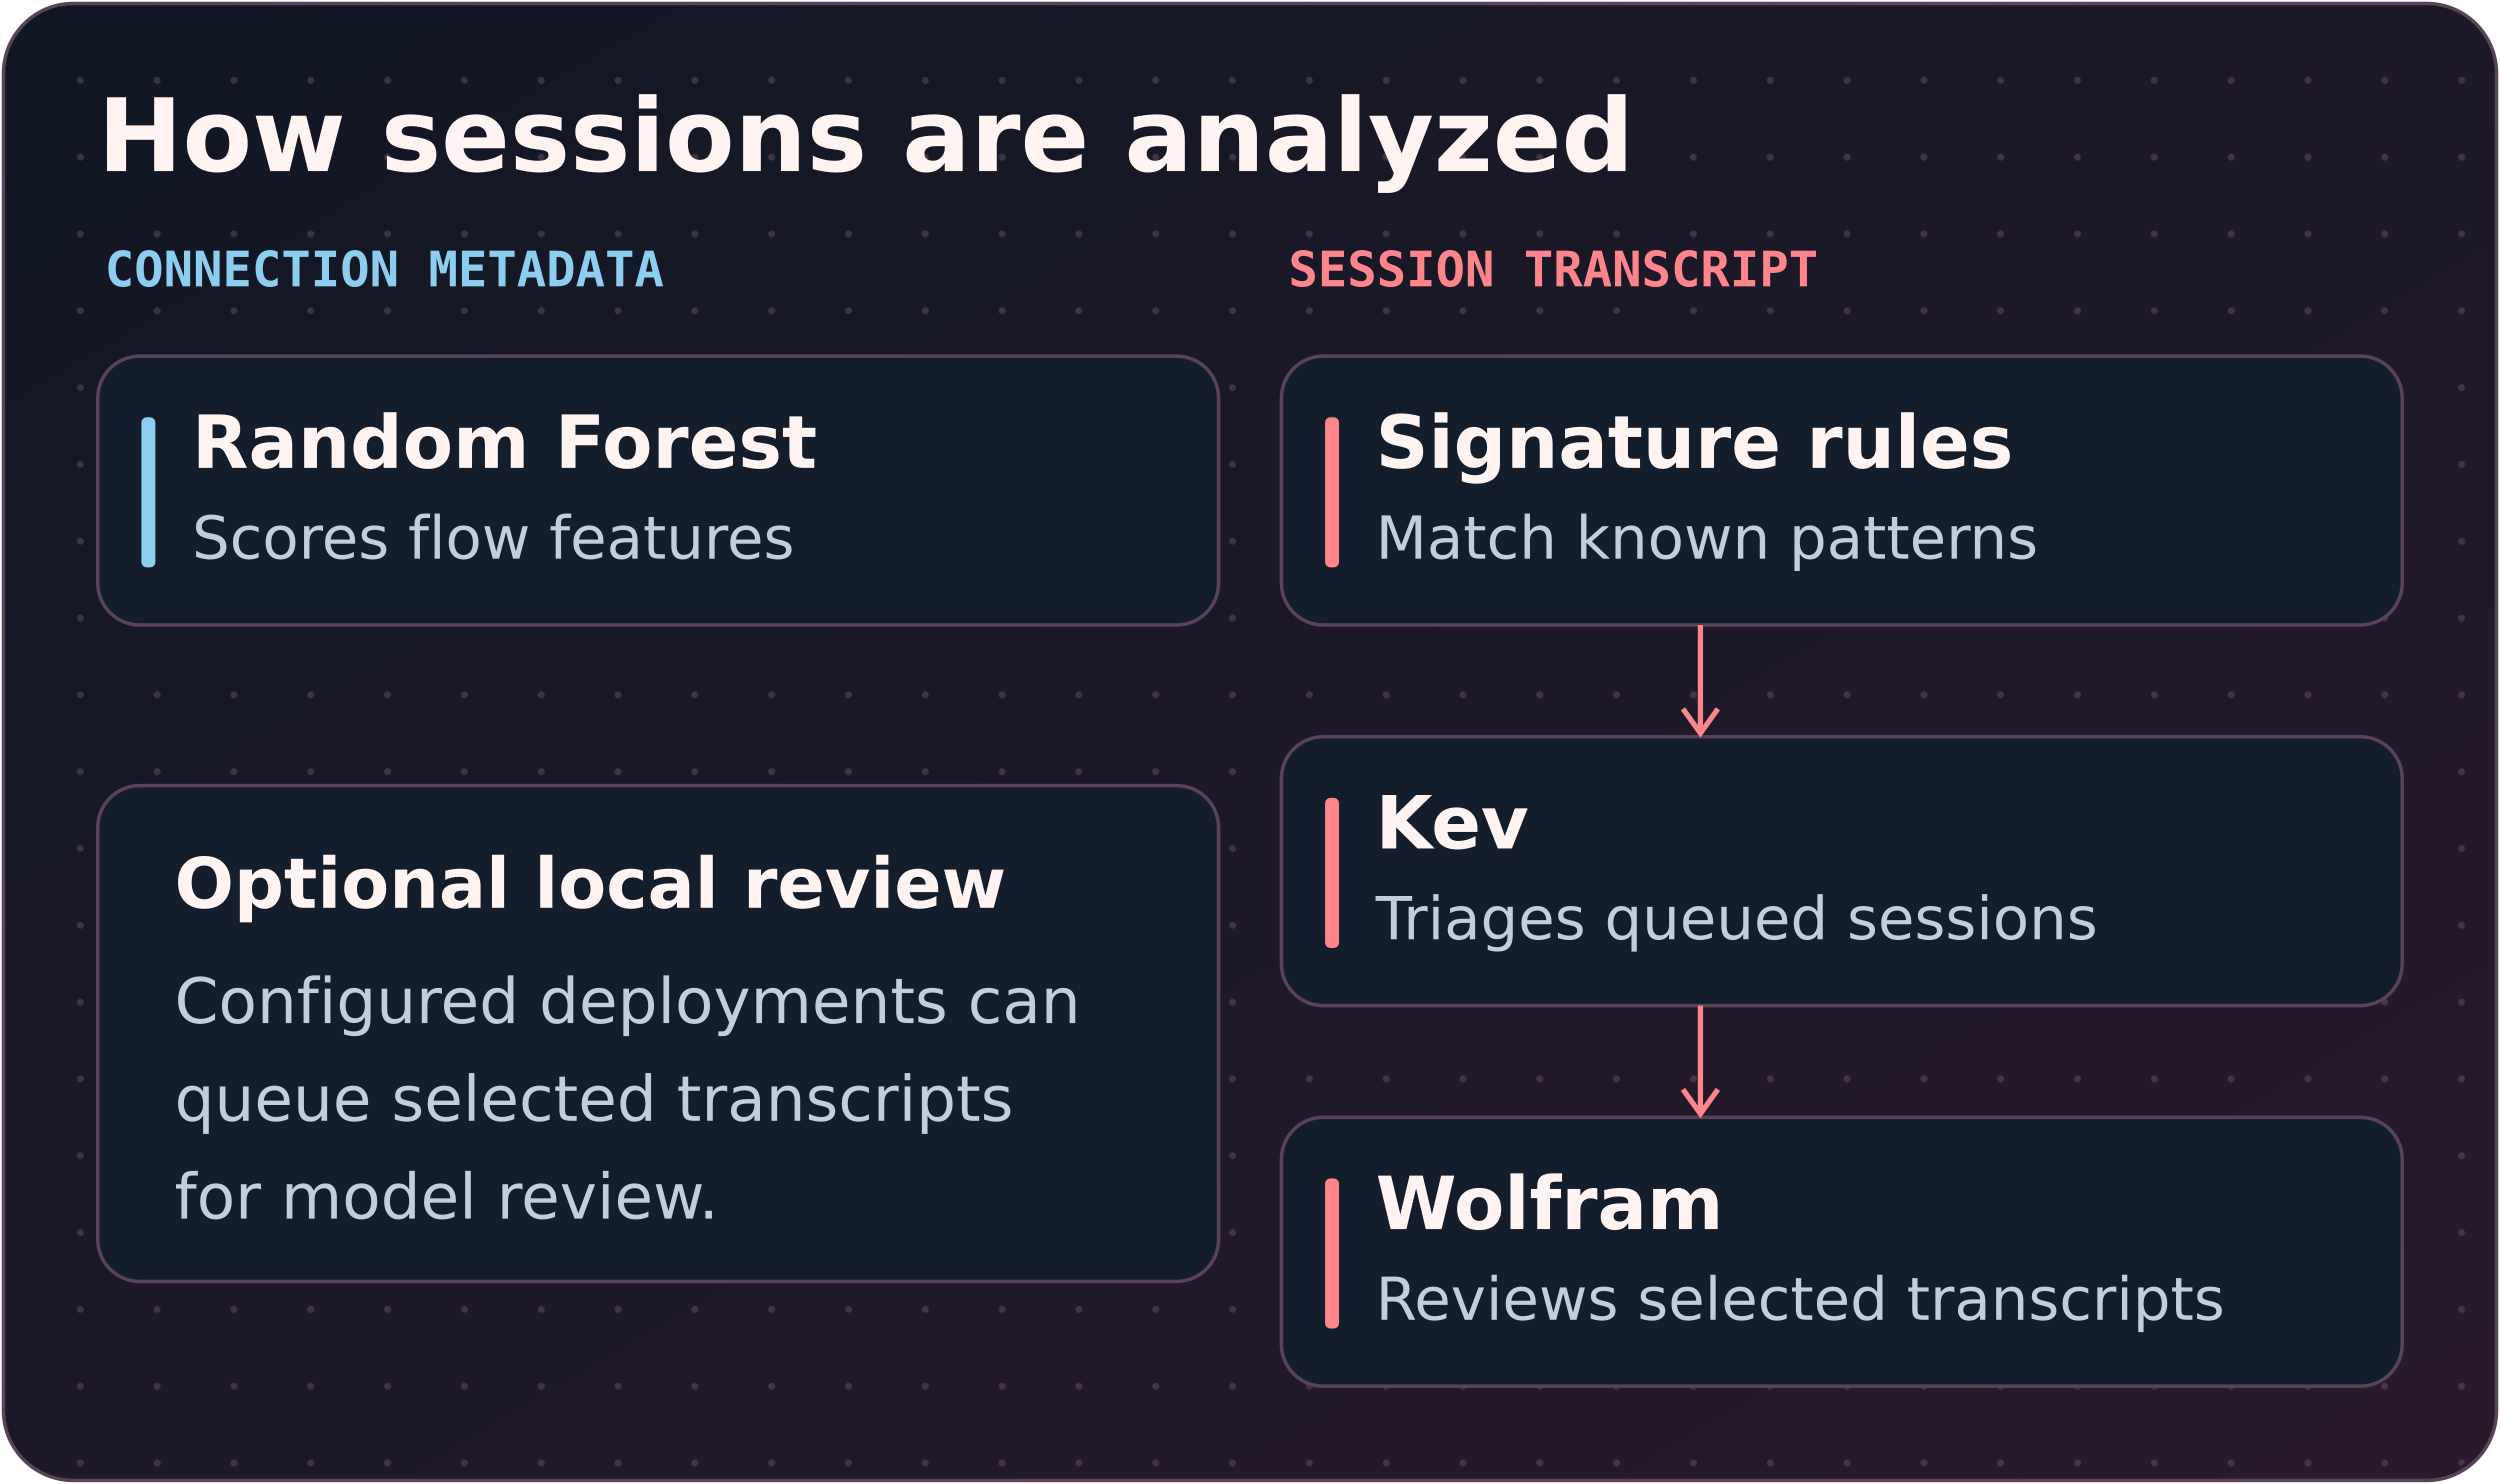
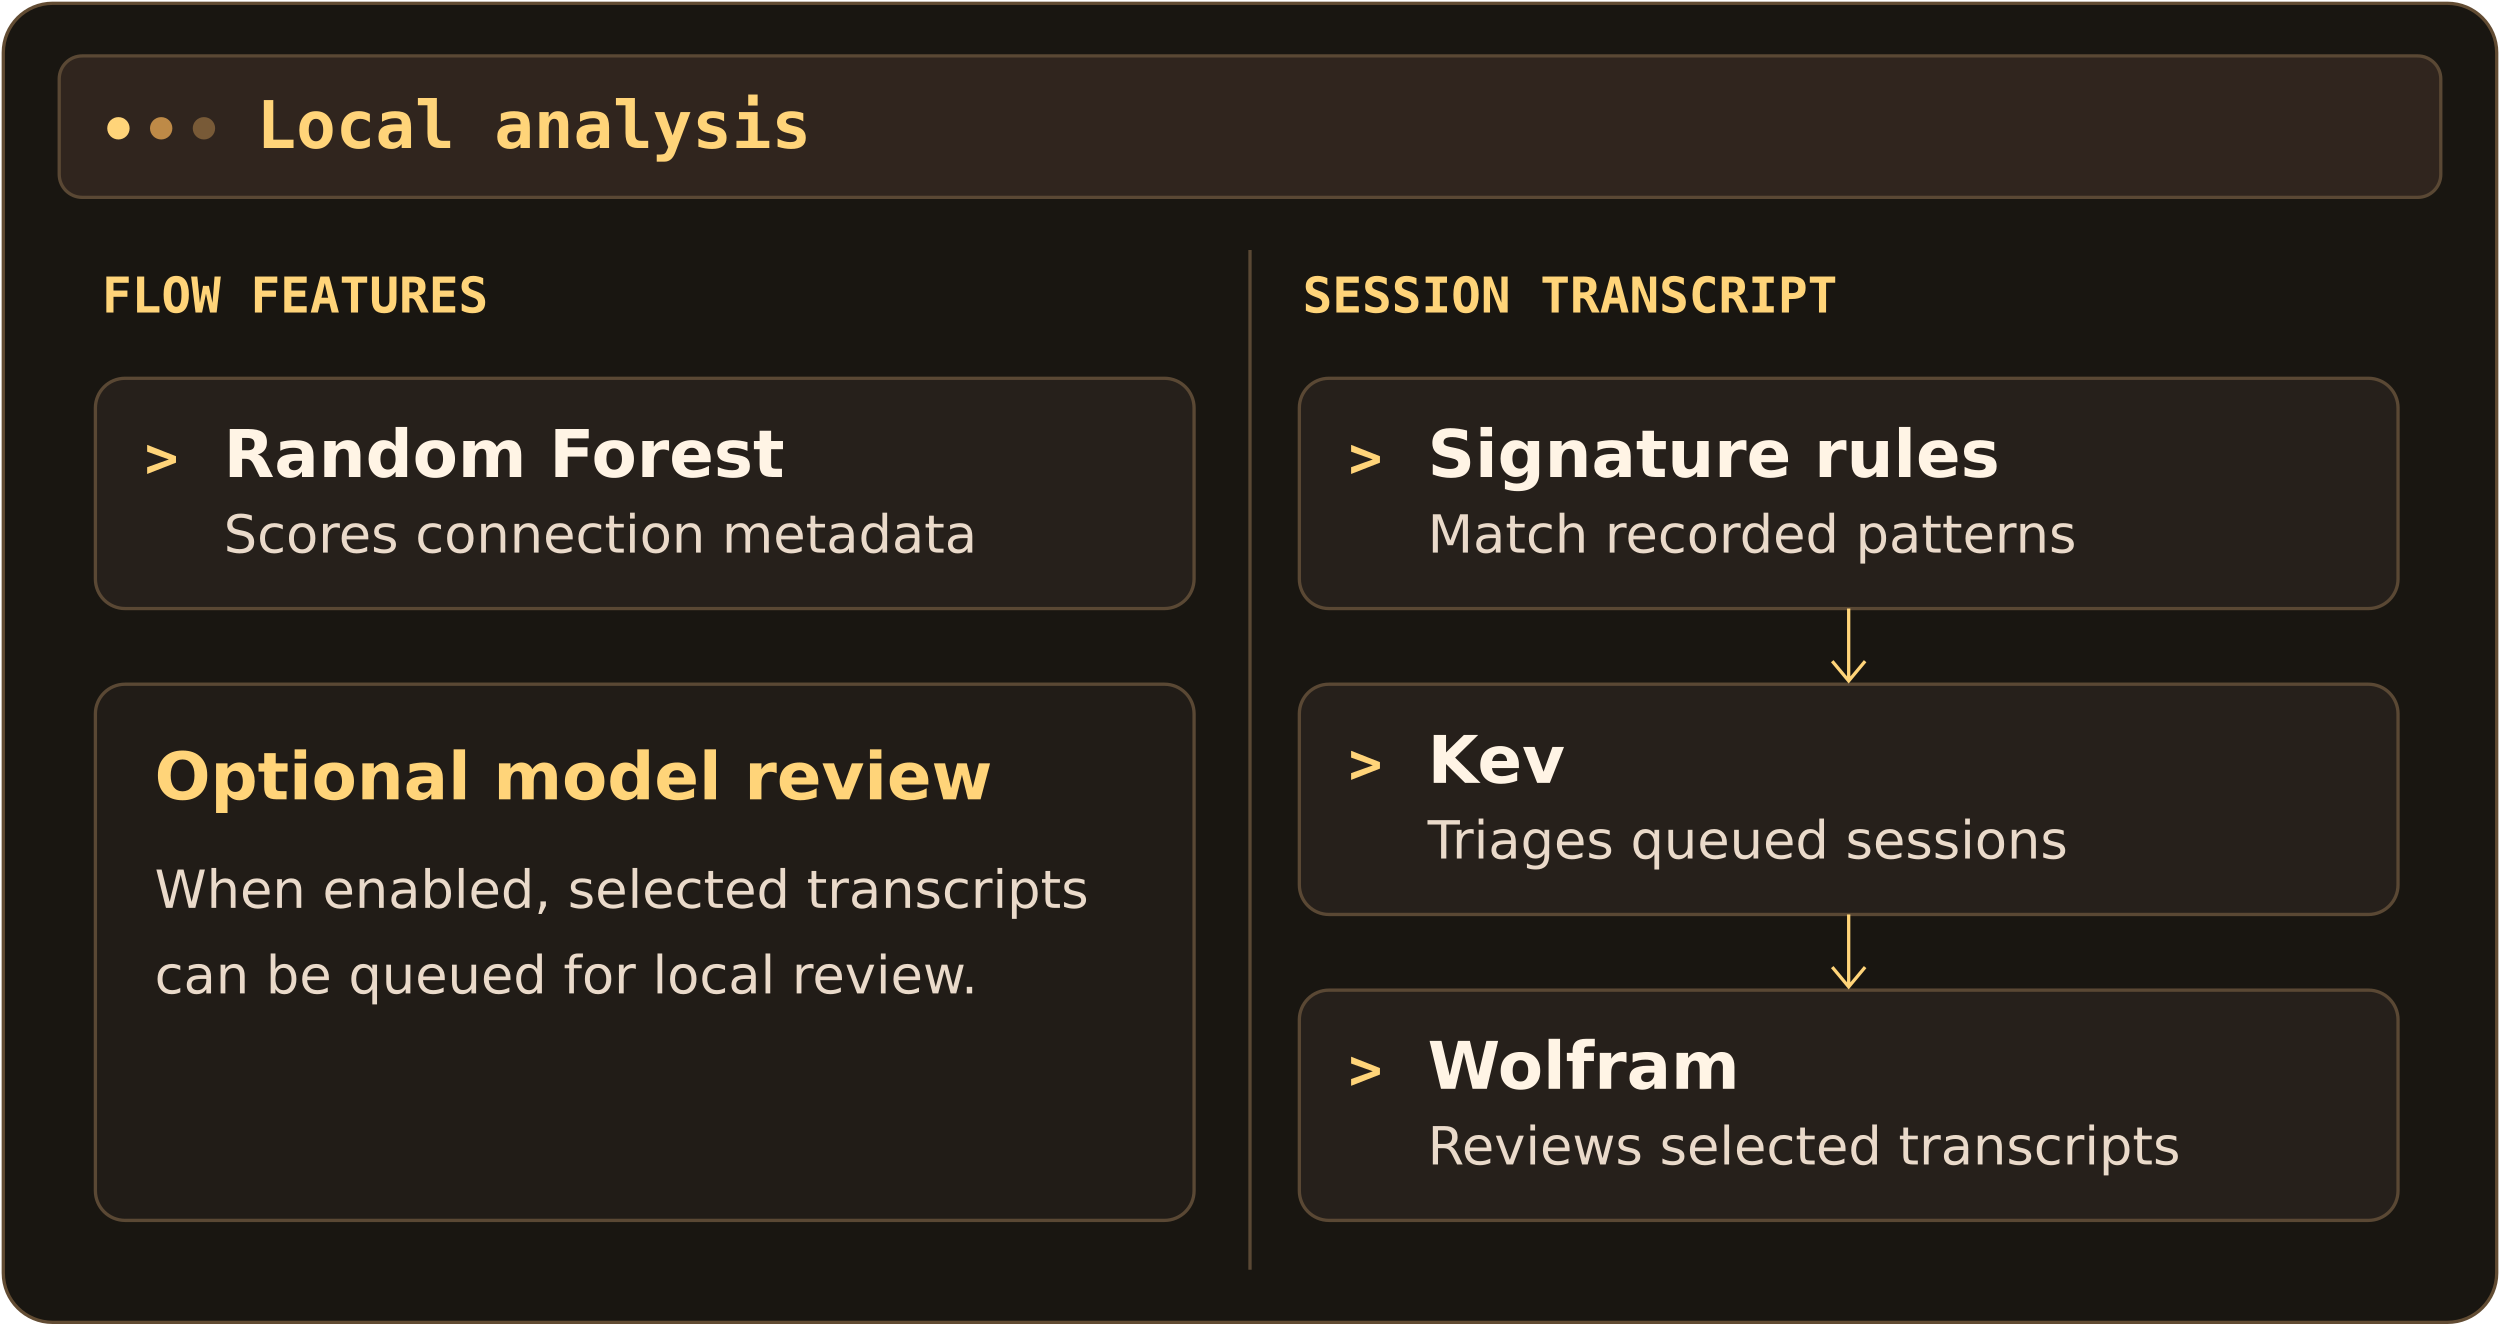
- <svg xmlns="http://www.w3.org/2000/svg" width="716" height="425" viewBox="0 0 716 425" role="img" aria-labelledby="title description">
-   <defs>
-     <linearGradient id="surface" x2="1" y2="1">
-       <stop stop-color="#101724" />
-       <stop offset="1" stop-color="#291a2b" />
-     </linearGradient>
-     <pattern id="grid" width="22" height="22" patternUnits="userSpaceOnUse">
-       <circle cx="1" cy="1" r="1" fill="#72566c" opacity=".43" />
-     </pattern>
-     <style>@media (prefers-reduced-motion: reduce) { .motion { display: none; } }</style>
-   </defs>
-   <rect x="1" y="1" width="714" height="423" rx="20" fill="url(#surface)" stroke="#594358" />
-   <rect x="2" y="2" width="712" height="421" rx="20" fill="url(#grid)" stroke="none" />
-   <text x="28" y="49" fill="#fff4f2" font-family="DejaVu Sans, Arial, sans-serif" font-size="29" font-weight="700" text-anchor="start">How sessions are analyzed</text>
-   <text x="30" y="82" fill="#8dcdf0" font-family="DejaVu Sans Mono, Consolas, monospace" font-size="14" font-weight="700" text-anchor="start">CONNECTION METADATA</text>
-   <text x="369" y="82" fill="#ff858c" font-family="DejaVu Sans Mono, Consolas, monospace" font-size="14" font-weight="700" text-anchor="start">SESSION TRANSCRIPT</text>
-   <rect x="28" y="102" width="321" height="77" rx="12" fill="#141d2b" stroke="#594358" />
-   <rect x="41" y="120" width="3" height="42" rx="1" fill="#8dcdf0" stroke="#8dcdf0" />
-   <text x="55" y="134" fill="#fff4f2" font-family="DejaVu Sans, Arial, sans-serif" font-size="21" font-weight="700" text-anchor="start">Random Forest</text>
-   <text x="55" y="160" fill="#c2cedd" font-family="DejaVu Sans, Arial, sans-serif" font-size="17" font-weight="400" text-anchor="start">Scores flow features</text>
-   <rect x="367" y="102" width="321" height="77" rx="12" fill="#141d2b" stroke="#594358" />
-   <rect x="380" y="120" width="3" height="42" rx="1" fill="#ff858c" stroke="#ff858c" />
-   <text x="394" y="134" fill="#fff4f2" font-family="DejaVu Sans, Arial, sans-serif" font-size="21" font-weight="700" text-anchor="start">Signature rules</text>
-   <text x="394" y="160" fill="#c2cedd" font-family="DejaVu Sans, Arial, sans-serif" font-size="17" font-weight="400" text-anchor="start">Match known patterns</text>
-   <rect x="367" y="211" width="321" height="77" rx="12" fill="#141d2b" stroke="#594358" />
-   <rect x="380" y="229" width="3" height="42" rx="1" fill="#ff858c" stroke="#ff858c" />
-   <text x="394" y="243" fill="#fff4f2" font-family="DejaVu Sans, Arial, sans-serif" font-size="21" font-weight="700" text-anchor="start">Kev</text>
-   <text x="394" y="269" fill="#c2cedd" font-family="DejaVu Sans, Arial, sans-serif" font-size="17" font-weight="400" text-anchor="start">Triages queued sessions</text>
-   <rect x="367" y="320" width="321" height="77" rx="12" fill="#141d2b" stroke="#594358" />
-   <rect x="380" y="338" width="3" height="42" rx="1" fill="#ff858c" stroke="#ff858c" />
-   <text x="394" y="352" fill="#fff4f2" font-family="DejaVu Sans, Arial, sans-serif" font-size="21" font-weight="700" text-anchor="start">Wolfram</text>
-   <text x="394" y="378" fill="#c2cedd" font-family="DejaVu Sans, Arial, sans-serif" font-size="17" font-weight="400" text-anchor="start">Reviews selected transcripts</text>
-   <path d="M487 179V210m-5-7 5 7 5-7 M487 288V319m-5-7 5 7 5-7" stroke="#ff858c" stroke-width="1.5" fill="none" />
-   <circle class="motion" r="3.7" fill="#ff858c" opacity="0">
-     <animateMotion path="M487 181V209" begin="0s" dur="2.5s" repeatCount="indefinite" />
-     <animate attributeName="opacity" values="0;1;1;0" keyTimes="0;.09;.84;1" begin="0s" dur="2.5s" repeatCount="indefinite" />
-   </circle>
-   <circle class="motion" r="3.7" fill="#ff858c" opacity="0">
-     <animateMotion path="M487 289V318" begin="0.7s" dur="2.5s" repeatCount="indefinite" />
-     <animate attributeName="opacity" values="0;1;1;0" keyTimes="0;.09;.84;1" begin="0.7s" dur="2.5s" repeatCount="indefinite" />
-   </circle>
-   <rect x="28" y="225" width="321" height="142" rx="12" fill="#141d2b" stroke="#594358" />
-   <text x="50" y="260" fill="#fff4f2" font-family="DejaVu Sans, Arial, sans-serif" font-size="20" font-weight="700" text-anchor="start">Optional local review</text>
-   <text x="50" y="293" fill="#c2cedd" font-family="DejaVu Sans, Arial, sans-serif" font-size="18" font-weight="400" text-anchor="start">Configured deployments can</text>
-   <text x="50" y="321" fill="#c2cedd" font-family="DejaVu Sans, Arial, sans-serif" font-size="18" font-weight="400" text-anchor="start">queue selected transcripts</text>
-   <text x="50" y="349" fill="#c2cedd" font-family="DejaVu Sans, Arial, sans-serif" font-size="18" font-weight="400" text-anchor="start">for model review.</text>
+ <svg xmlns="http://www.w3.org/2000/svg" width="760" height="403" viewBox="0 0 760 403" role="img" aria-labelledby="title description">
+   <style>@media (prefers-reduced-motion: reduce) { .motion { display: none; } }</style>
+   <rect x="1" y="1" width="758" height="401" fill="#191611" stroke="#624c33" rx="15" />
+   <rect x="18" y="17" width="724" height="43" fill="#30251e" stroke="#5a4834" rx="7" />
+   <circle cx="36" cy="39" r="3.4" fill="#ffd479" stroke="none" />
+   <circle cx="49" cy="39" r="3.4" fill="#be8a47" stroke="none" />
+   <circle cx="62" cy="39" r="3.4" fill="#785a37" stroke="none" />
+   <text x="78" y="45" fill="#ffd479" font-family="DejaVu Sans Mono, Consolas, monospace" font-size="20" font-weight="700">Local analysis</text>
+   <text x="31" y="95" fill="#ffd479" font-family="DejaVu Sans Mono, Consolas, monospace" font-size="15" font-weight="700">FLOW FEATURES</text>
+   <text x="396" y="95" fill="#ffd479" font-family="DejaVu Sans Mono, Consolas, monospace" font-size="15" font-weight="700">SESSION TRANSCRIPT</text>
+   <path d="M380 76V386" fill="none" stroke="#5a4834" stroke-width="1" />
+   <rect x="29" y="115" width="334" height="70" fill="#26201b" stroke="#5a4834" rx="9" />
+   <text x="44" y="145" fill="#ffd479" font-family="DejaVu Sans Mono, Consolas, monospace" font-size="17" font-weight="700">&gt;</text>
+   <text x="68" y="145" fill="#fff4e5" font-family="DejaVu Sans, Arial, sans-serif" font-size="20" font-weight="700">Random Forest</text>
+   <text x="68" y="168" fill="#eadaca" font-family="DejaVu Sans, Arial, sans-serif" font-size="16" font-weight="400">Scores connection metadata</text>
+   <g class="motion" opacity="0">
+     <animate attributeName="opacity" values="0;0;1;.75;0;0" keyTimes="0;0.005;0.058;0.17;0.245;1" dur="6.4s" repeatCount="indefinite" />
+     <rect x="29" y="115" width="334" height="70" rx="9" fill="none" stroke="#ffd479" />
+     <rect x="334" y="132" width="9" height="14" fill="#ffd479" stroke="none" rx="2" />
+   </g>
+   <rect x="395" y="115" width="334" height="70" fill="#26201b" stroke="#5a4834" rx="9" />
+   <text x="410" y="145" fill="#ffd479" font-family="DejaVu Sans Mono, Consolas, monospace" font-size="17" font-weight="700">&gt;</text>
+   <text x="434" y="145" fill="#fff4e5" font-family="DejaVu Sans, Arial, sans-serif" font-size="20" font-weight="700">Signature rules</text>
+   <text x="434" y="168" fill="#eadaca" font-family="DejaVu Sans, Arial, sans-serif" font-size="16" font-weight="400">Match recorded patterns</text>
+   <g class="motion" opacity="0">
+     <animate attributeName="opacity" values="0;0;1;.75;0;0" keyTimes="0;0.255;0.307;0.42;0.495;1" dur="6.4s" repeatCount="indefinite" />
+     <rect x="395" y="115" width="334" height="70" rx="9" fill="none" stroke="#ffd479" />
+     <rect x="700" y="132" width="9" height="14" fill="#ffd479" stroke="none" rx="2" />
+   </g>
+   <rect x="395" y="208" width="334" height="70" fill="#26201b" stroke="#5a4834" rx="9" />
+   <text x="410" y="238" fill="#ffd479" font-family="DejaVu Sans Mono, Consolas, monospace" font-size="17" font-weight="700">&gt;</text>
+   <text x="434" y="238" fill="#fff4e5" font-family="DejaVu Sans, Arial, sans-serif" font-size="20" font-weight="700">Kev</text>
+   <text x="434" y="261" fill="#eadaca" font-family="DejaVu Sans, Arial, sans-serif" font-size="16" font-weight="400">Triages queued sessions</text>
+   <g class="motion" opacity="0">
+     <animate attributeName="opacity" values="0;0;1;.75;0;0" keyTimes="0;0.505;0.557;0.67;0.745;1" dur="6.4s" repeatCount="indefinite" />
+     <rect x="395" y="208" width="334" height="70" rx="9" fill="none" stroke="#ffd479" />
+     <rect x="700" y="225" width="9" height="14" fill="#ffd479" stroke="none" rx="2" />
+   </g>
+   <rect x="395" y="301" width="334" height="70" fill="#26201b" stroke="#5a4834" rx="9" />
+   <text x="410" y="331" fill="#ffd479" font-family="DejaVu Sans Mono, Consolas, monospace" font-size="17" font-weight="700">&gt;</text>
+   <text x="434" y="331" fill="#fff4e5" font-family="DejaVu Sans, Arial, sans-serif" font-size="20" font-weight="700">Wolfram</text>
+   <text x="434" y="354" fill="#eadaca" font-family="DejaVu Sans, Arial, sans-serif" font-size="16" font-weight="400">Reviews selected transcripts</text>
+   <g class="motion" opacity="0">
+     <animate attributeName="opacity" values="0;0;1;.75;0;0" keyTimes="0;0.755;0.807;0.92;0.995;1" dur="6.4s" repeatCount="indefinite" />
+     <rect x="395" y="301" width="334" height="70" rx="9" fill="none" stroke="#ffd479" />
+     <rect x="700" y="318" width="9" height="14" fill="#ffd479" stroke="none" rx="2" />
+   </g>
+   <path d="M562 185v22m-5-6 5 6 5-6M562 278v22m-5-6 5 6 5-6" fill="none" stroke="#ffd479" stroke-width="1" />
+   <rect x="29" y="208" width="334" height="163" fill="#211c17" stroke="#5a4834" rx="9" />
+   <text x="47" y="243" fill="#ffd479" font-family="DejaVu Sans, Arial, sans-serif" font-size="20" font-weight="700">Optional model review</text>
+   <text x="47" y="276" fill="#eadaca" font-family="DejaVu Sans, Arial, sans-serif" font-size="16" font-weight="400">When enabled, selected transcripts</text>
+   <text x="47" y="302" fill="#eadaca" font-family="DejaVu Sans, Arial, sans-serif" font-size="16" font-weight="400">can be queued for local review.</text>
</svg>
